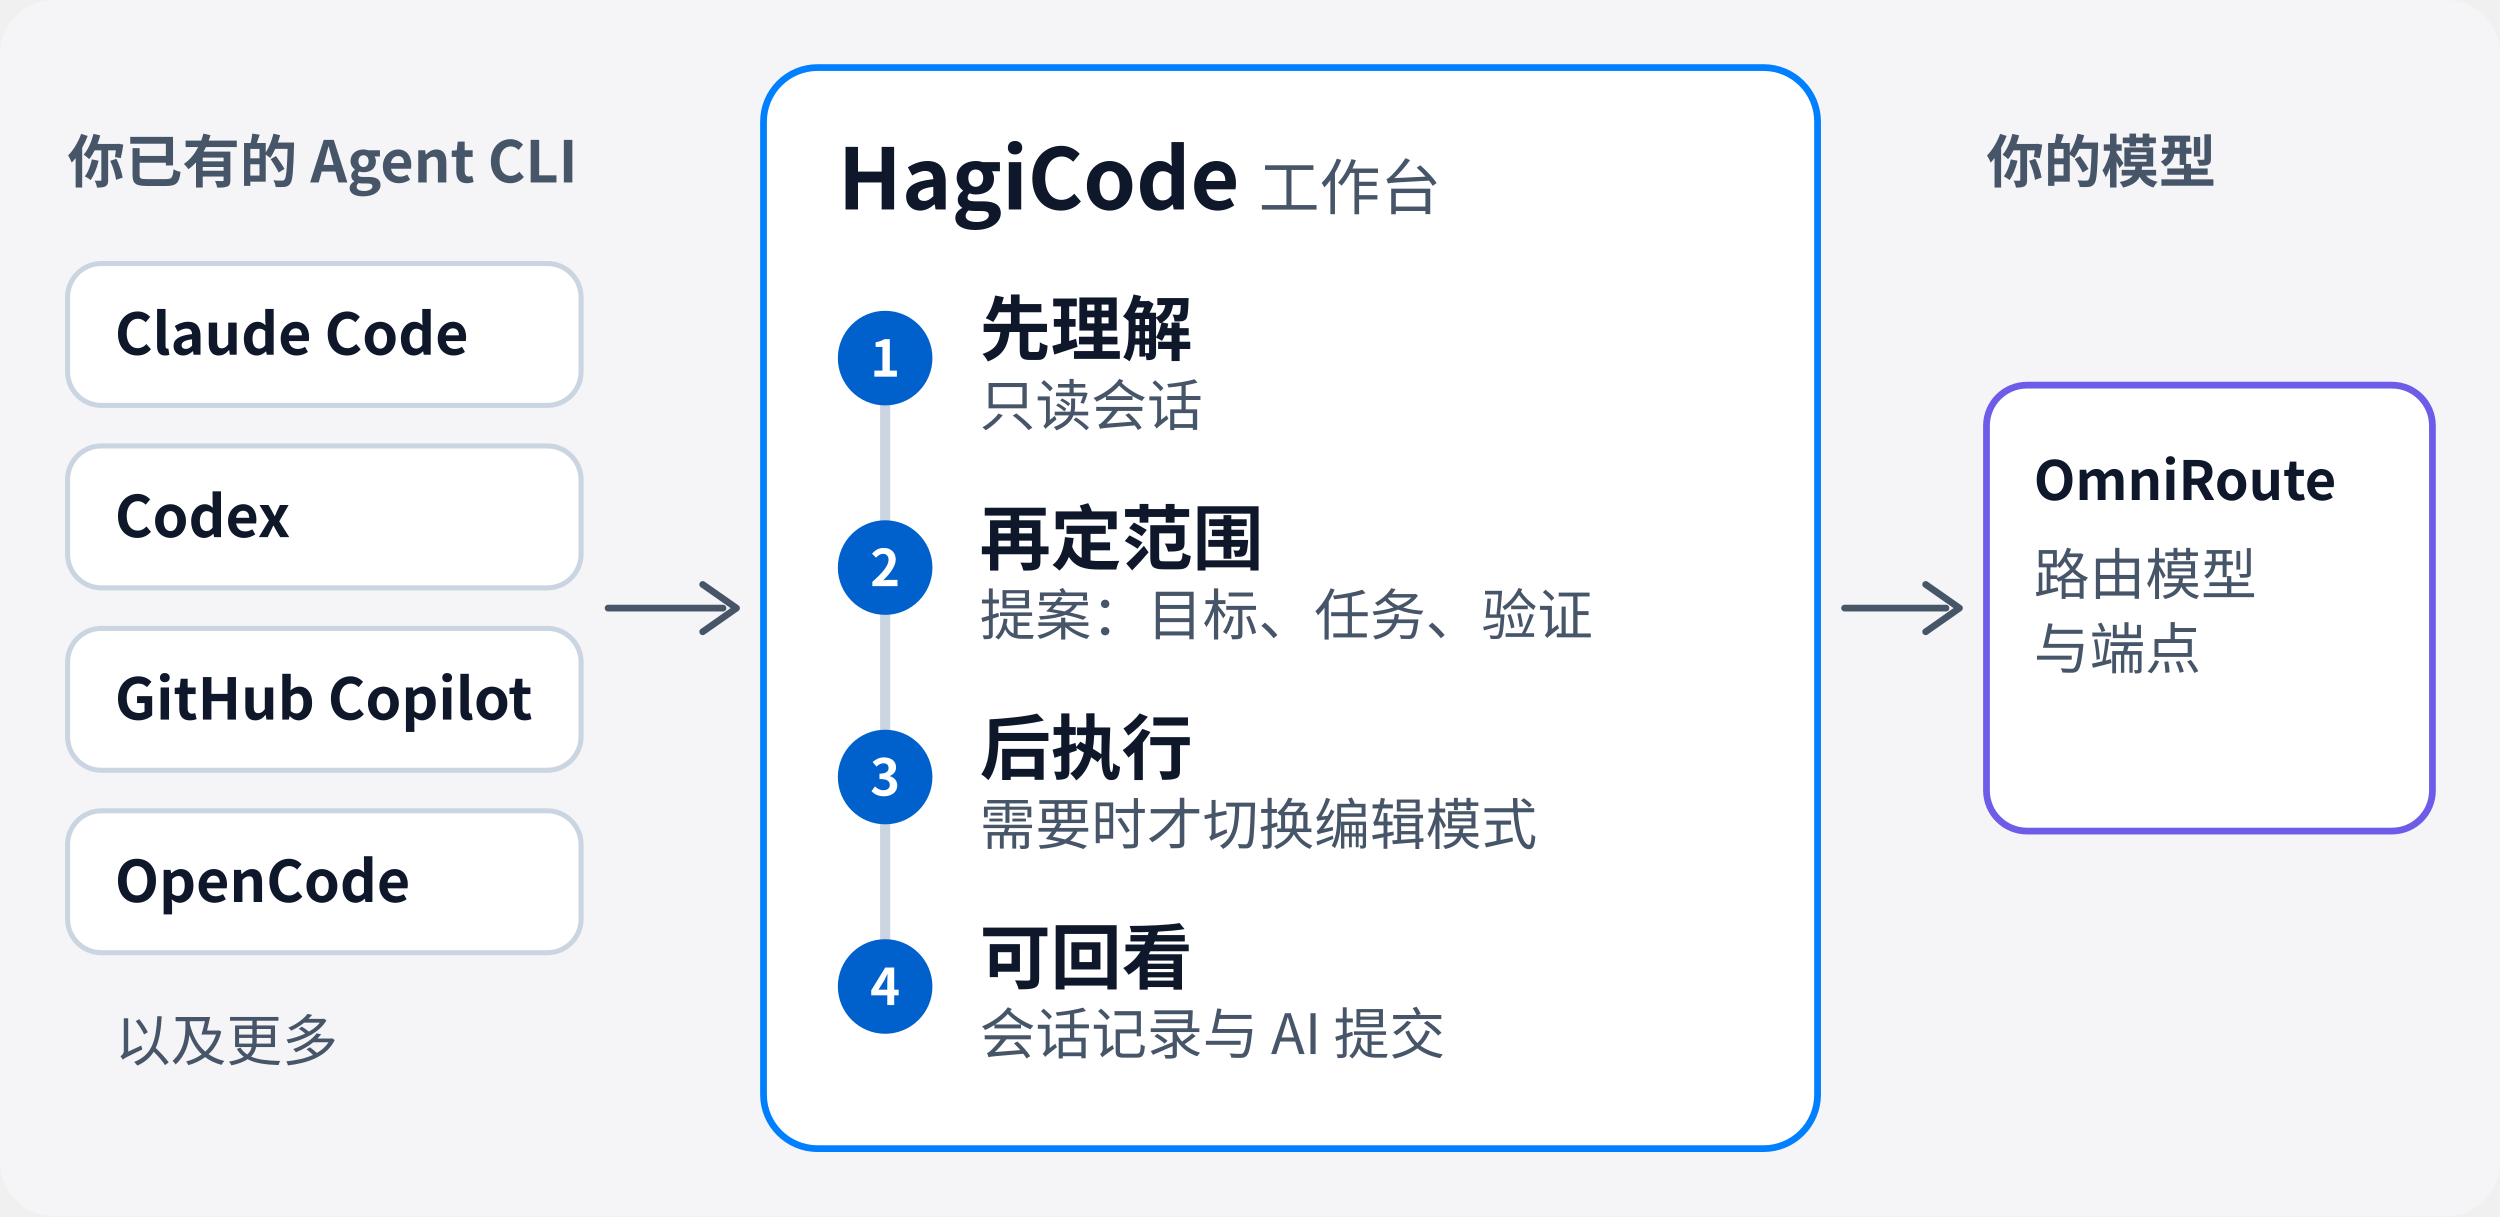
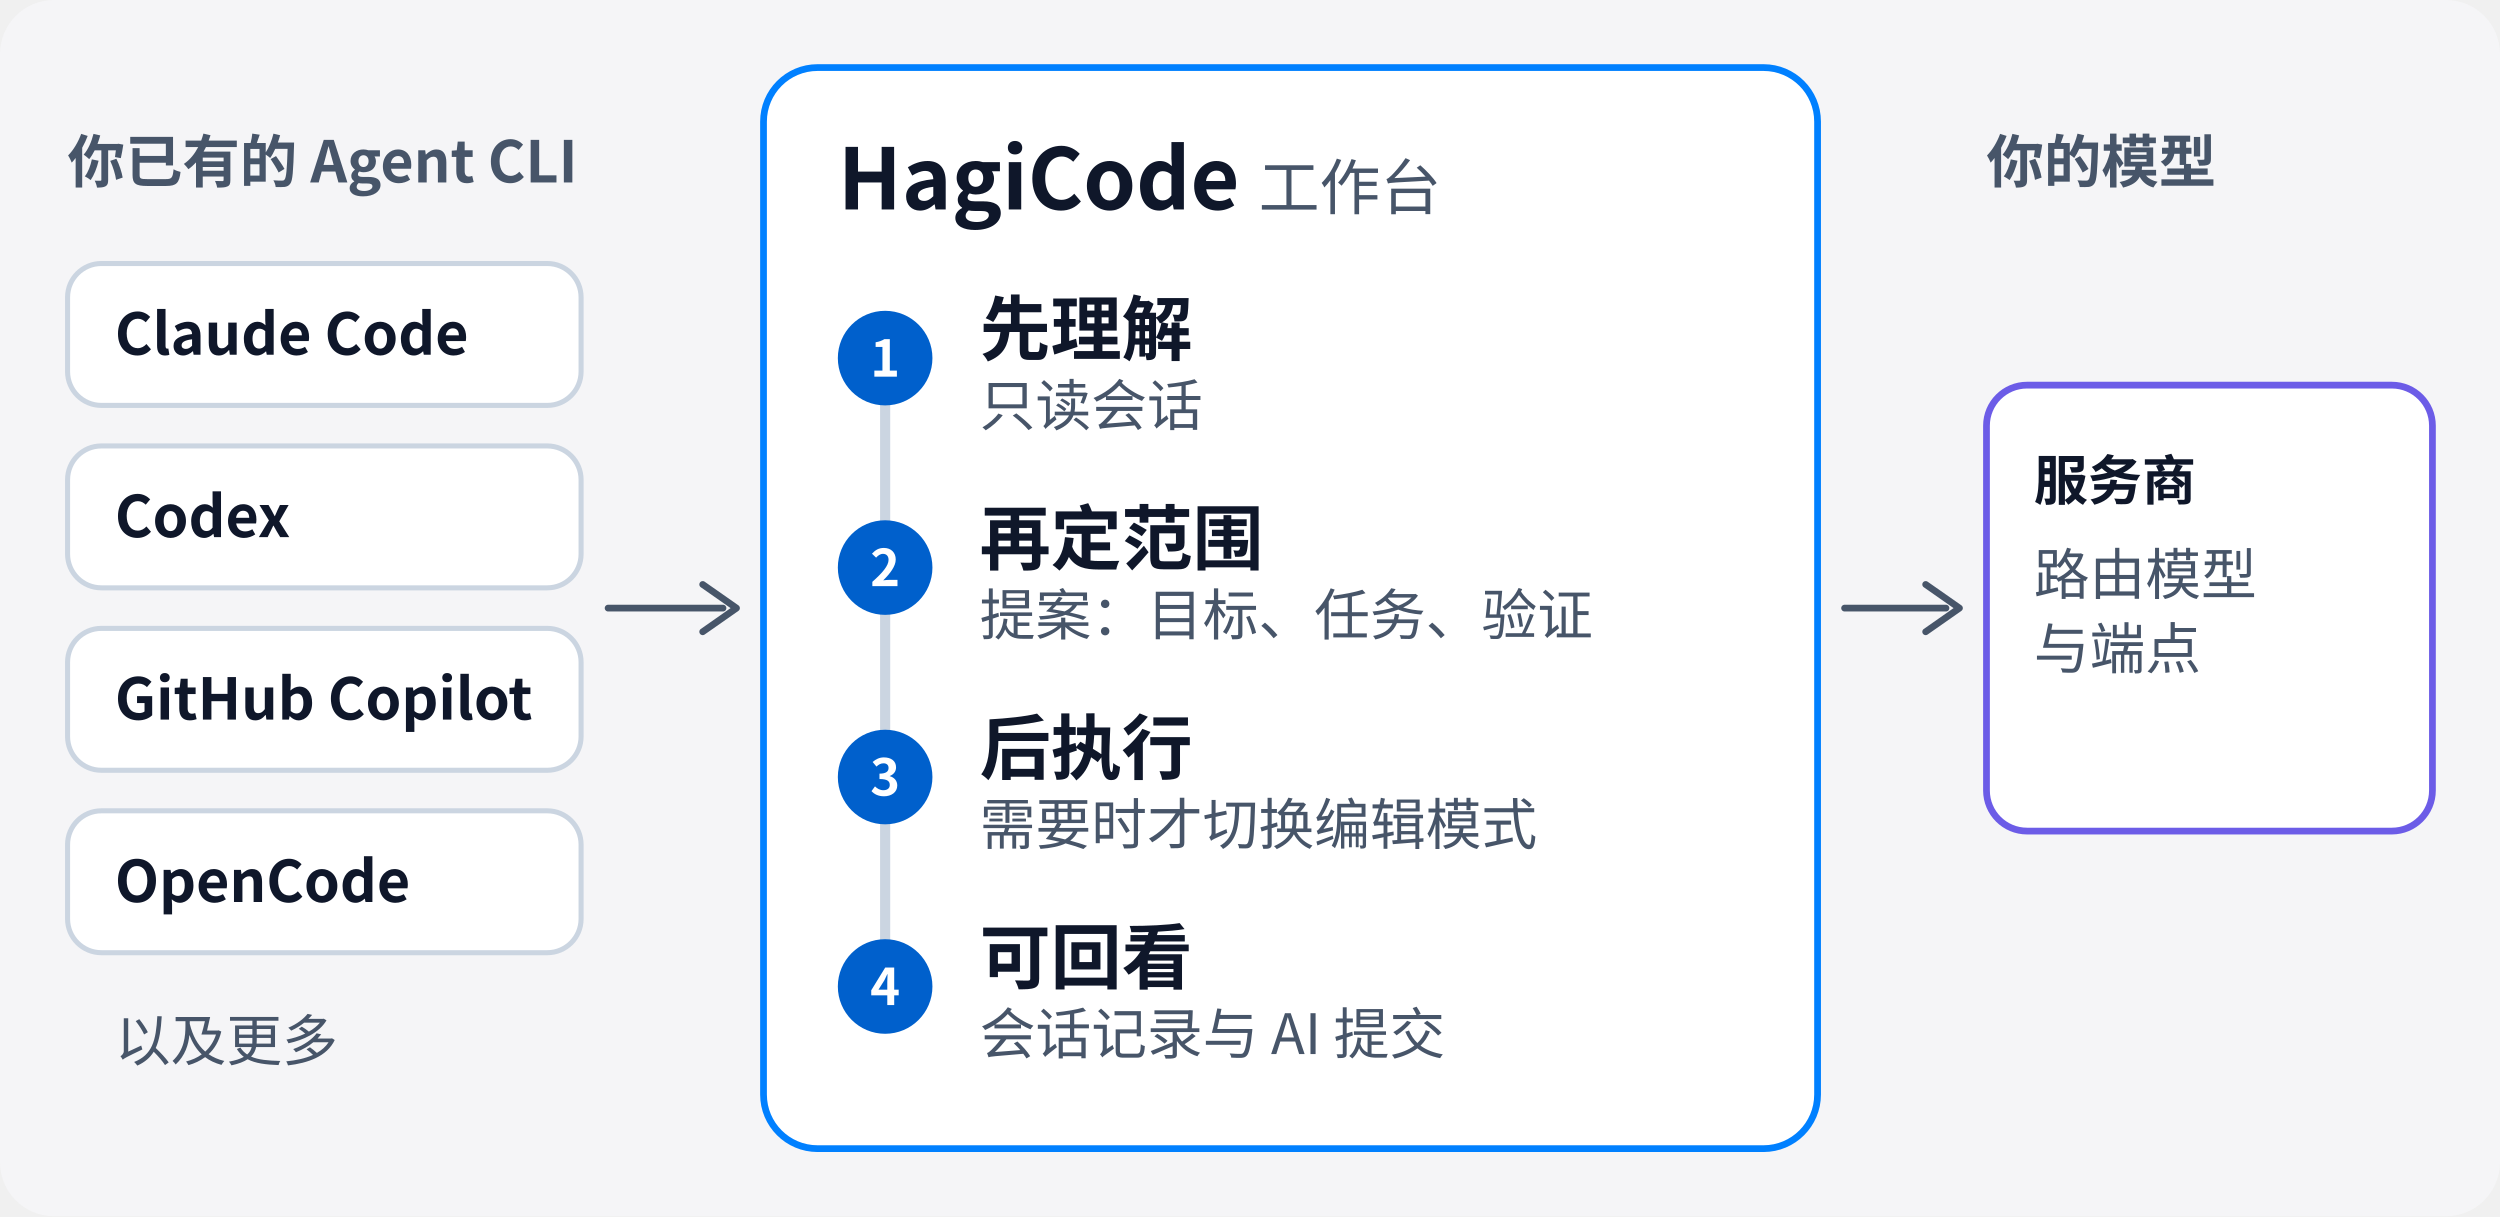
<svg xmlns="http://www.w3.org/2000/svg" viewBox="0 0 740 360" width="740" height="360" role="img" aria-labelledby="t d">
  <style>
    text{font-family:-apple-system, "Segoe UI", "PingFang SC", "Microsoft YaHei", "Noto Sans CJK SC", "Noto Sans", sans-serif}
    .h{font-size:17px;font-weight:600;fill:#475569}
    .t{font-size:17px;font-weight:600;fill:#0F172A}
    .s{font-size:21px;font-weight:700;fill:#0F172A}
    .d{font-size:16.5px;fill:#475569}
    .n{font-size:15px;font-weight:700;fill:#FFFFFF}
    .ring{opacity:0;transform-box:fill-box;transform-origin:center;animation:pulse 7s cubic-bezier(.22,1,.36,1) infinite}
    @keyframes pulse{0%{opacity:.85;transform:scale(1)}16%{opacity:0;transform:scale(2.1)}100%{opacity:0;transform:scale(2.1)}}
    @media (prefers-reduced-motion:reduce){.ring{animation:none}}
  </style>
  <rect width="740" height="360" rx="16" fill="#F5F5F7" />
  <text x="20" y="54" class="h">你已有的 Agent CLI</text>
  <rect x="20" y="78" width="152" height="42" rx="10" fill="#FFFFFF" stroke="#CBD5E1" stroke-width="1.5" />
  <text x="34" y="105" class="t">Claude Code</text>
  <rect x="20" y="132" width="152" height="42" rx="10" fill="#FFFFFF" stroke="#CBD5E1" stroke-width="1.5" />
  <text x="34" y="159" class="t">Codex</text>
  <rect x="20" y="186" width="152" height="42" rx="10" fill="#FFFFFF" stroke="#CBD5E1" stroke-width="1.5" />
  <text x="34" y="213" class="t">GitHub Copilot</text>
  <rect x="20" y="240" width="152" height="42" rx="10" fill="#FFFFFF" stroke="#CBD5E1" stroke-width="1.5" />
  <text x="34" y="267" class="t">OpenCode</text>
  <text x="34" y="314" class="d">以及更多</text>
  <path d="M180 180H214" stroke="#475569" stroke-width="2" stroke-linecap="round" />
  <path d="M208 173L218 180L208 187" fill="none" stroke="#475569" stroke-width="2" stroke-linecap="round" stroke-linejoin="round" />
  <rect x="226" y="20" width="312" height="320" rx="16" fill="#FFFFFF" stroke="#0080FF" stroke-width="2" />
  <text x="248" y="62" class="s" style="font-size:25px">HagiCode <tspan style="font-weight:500;fill:#475569;font-size:18px">工作台</tspan>
  </text>
  <path d="M262 106V292" stroke="#CBD5E1" stroke-width="3" stroke-linecap="round" />
  <circle class="ring" style="animation-delay:0.0s" cx="262" cy="106" r="14" fill="none" stroke="#0080FF" stroke-width="2.5" />
  <circle cx="262" cy="106" r="14" fill="#0060CC" />
  <text x="262" y="111.5" text-anchor="middle" class="n">1</text>
  <text x="290" y="105" class="s">先理解</text>
  <text x="290" y="126" class="d">只读会话</text>
  <circle class="ring" style="animation-delay:1.3s" cx="262" cy="168" r="14" fill="none" stroke="#0080FF" stroke-width="2.5" />
  <circle cx="262" cy="168" r="14" fill="#0060CC" />
  <text x="262" y="173.5" text-anchor="middle" class="n">2</text>
  <text x="290" y="167" class="s">再定范围</text>
  <text x="290" y="188" class="d">提案：目标、任务、验证</text>
  <circle class="ring" style="animation-delay:2.6s" cx="262" cy="230" r="14" fill="none" stroke="#0080FF" stroke-width="2.5" />
  <circle cx="262" cy="230" r="14" fill="#0060CC" />
  <text x="262" y="235.5" text-anchor="middle" class="n">3</text>
  <text x="290" y="229" class="s">后执行</text>
  <text x="290" y="250" class="d">需要时才切换编辑模式</text>
  <circle class="ring" style="animation-delay:3.9s" cx="262" cy="292" r="14" fill="none" stroke="#0080FF" stroke-width="2.5" />
  <circle cx="262" cy="292" r="14" fill="#0060CC" />
  <text x="262" y="297.5" text-anchor="middle" class="n">4</text>
  <text x="290" y="291" class="s">可回看</text>
  <text x="290" y="312" class="d">会话记录与 AI 提交</text>
  <path d="M546 180H576" stroke="#475569" stroke-width="2" stroke-linecap="round" />
  <path d="M570 173L580 180L570 187" fill="none" stroke="#475569" stroke-width="2" stroke-linecap="round" stroke-linejoin="round" />
  <text x="588" y="54" class="h">你的模型</text>
  <rect x="588" y="114" width="132" height="132" rx="12" fill="#FFFFFF" stroke="#6C5CE7" stroke-width="2" />
-   <text x="602" y="148" class="t" style="font-size:16px;font-weight:700">OmniRoute</text>
+   <text x="602" y="148" class="t" style="font-size:16px;font-weight:700">服务商</text>
  <text x="602" y="176" class="d">路由模型</text>
  <text x="602" y="198" class="d">与端点</text>
  <text x="602" y="220" class="d" />
</svg>
